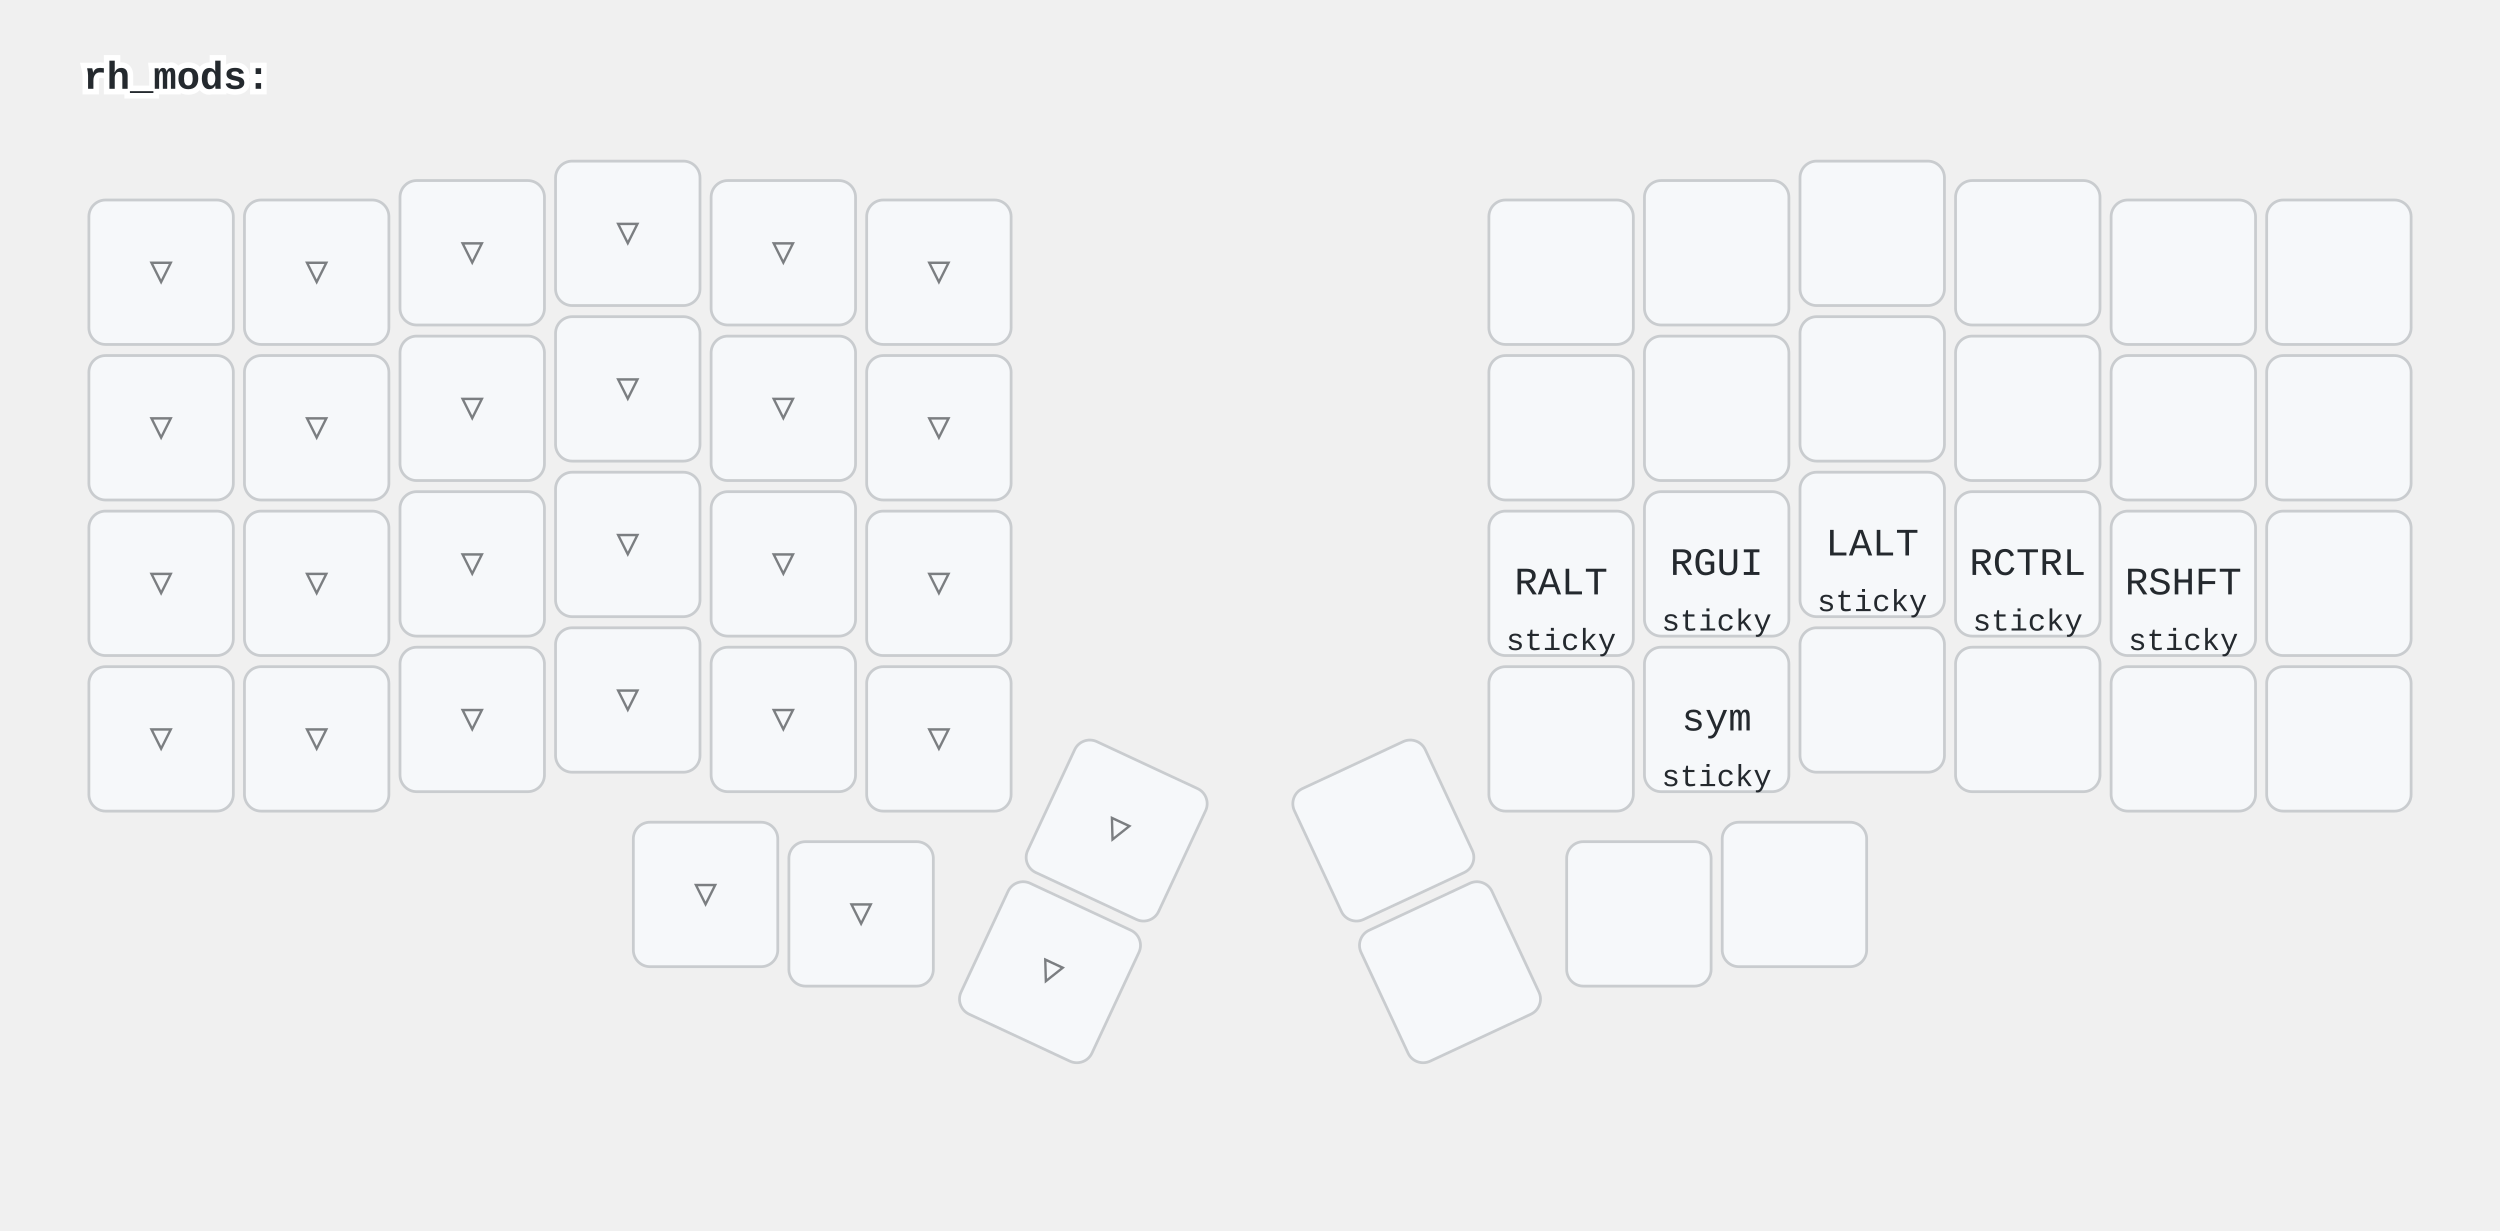
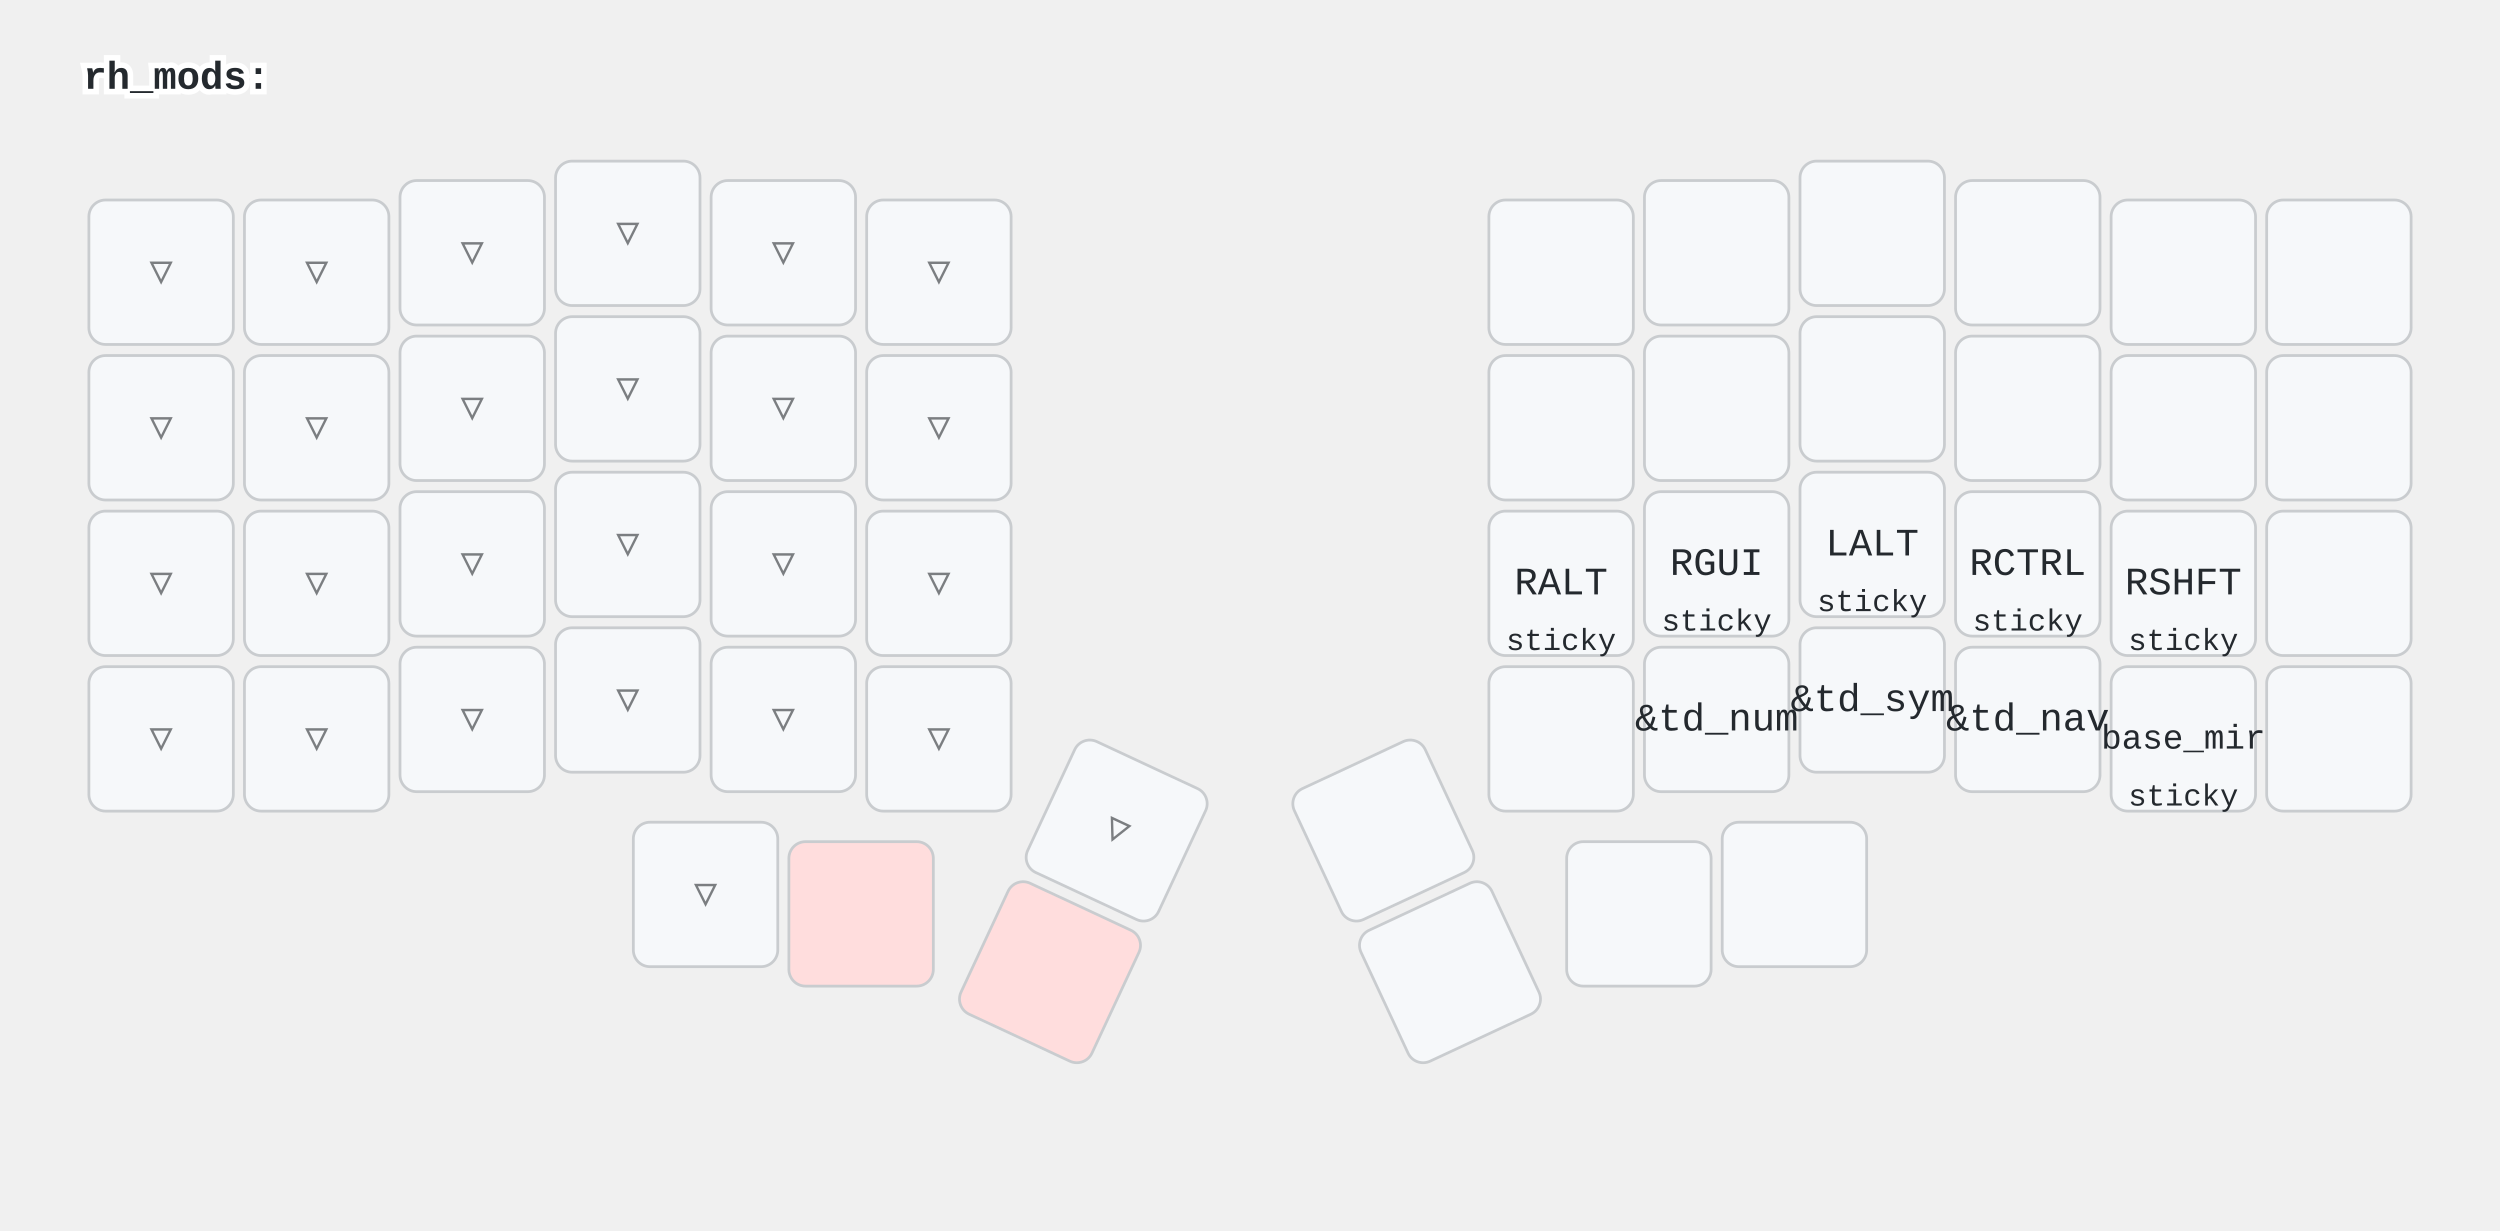
<svg xmlns="http://www.w3.org/2000/svg" width="900" height="443" viewBox="0 0 900 443" class="keymap">
  <style>/* inherit to force styles through use tags */
svg path {
    fill: inherit;
}

/* font and background color specifications */
svg.keymap {
    font-family: SFMono-Regular,Consolas,Liberation Mono,Menlo,monospace;
    font-size: 14px;
    font-kerning: normal;
    text-rendering: optimizeLegibility;
    fill: #24292e;
}

/* default key styling */
rect.key {
    fill: #f6f8fa;
}

rect.key, rect.combo {
    stroke: #c9cccf;
    stroke-width: 1;
}

/* default key side styling, only used is draw_key_sides is set */
rect.side {
    filter: brightness(90%);
}

/* color accent for combo boxes */
rect.combo, rect.combo-separate {
    fill: #cdf;
}

/* color accent for held keys */
rect.held, rect.combo.held {
    fill: #fdd;
}

/* color accent for ghost (optional) keys */
rect.ghost, rect.combo.ghost {
    stroke-dasharray: 4, 4;
    stroke-width: 2;
}

text {
    text-anchor: middle;
    dominant-baseline: middle;
}

/* styling for layer labels */
text.label {
    font-weight: bold;
    text-anchor: start;
    stroke: white;
    stroke-width: 4;
    paint-order: stroke;
}

/* styling for optional footer */
text.footer {
    text-anchor: end;
    dominant-baseline: auto;
    stroke: white;
    stroke-width: 4;
    paint-order: stroke;
}

/* styling for combo tap, and key non-tap label text */
text.combo, text.hold, text.shifted, text.left, text.right, text.tl, text.tr, text.bl, text.br {
    font-size: 11px;
}

text.hold, text.bl, text.br {
    text-anchor: middle;
    dominant-baseline: auto;
}

text.shifted, text.tl, text.tr {
    text-anchor: middle;
    dominant-baseline: hanging;
}

text.left, text.tl, text.bl {
    text-anchor: start;
}

text.right, text.tr, text.br {
    text-anchor: end;
}

text.layer-activator {
    text-decoration: underline;
}

/* styling for hold/shifted label text in combo box */
text.combo.hold, text.combo.shifted, text.combo.left, text.combo.right {
    font-size: 8px;
}

/* lighter symbol for transparent keys */
text.trans {
    fill: #7b7e81;
}

/* styling for combo dendrons */
path.combo {
    stroke-width: 1;
    stroke: gray;
    fill: none;
}

/* Start Tabler Icons Cleanup */
/* cannot use height/width with glyphs */
.icon-tabler &gt; path {
    fill: inherit;
    stroke: inherit;
    stroke-width: 2;
}
/* hide tabler's default box */
.icon-tabler &gt; path[stroke="none"][fill="none"] {
    visibility: hidden;
}
/* End Tabler Icons Cleanup */
</style>
  <g transform="translate(30, 0)" class="layer-rh_mods">
    <text x="0" y="28" class="label" id="rh_mods">rh_mods:</text>
    <g transform="translate(0, 56)">
      <g transform="translate(28, 42)" class="key trans keypos-0">
        <rect rx="6" ry="6" x="-26" y="-26" width="52" height="52" class="key trans" />
        <text x="0" y="0" class="key trans tap">▽</text>
      </g>
      <g transform="translate(84, 42)" class="key trans keypos-1">
        <rect rx="6" ry="6" x="-26" y="-26" width="52" height="52" class="key trans" />
        <text x="0" y="0" class="key trans tap">▽</text>
      </g>
      <g transform="translate(140, 35)" class="key trans keypos-2">
        <rect rx="6" ry="6" x="-26" y="-26" width="52" height="52" class="key trans" />
        <text x="0" y="0" class="key trans tap">▽</text>
      </g>
      <g transform="translate(196, 28)" class="key trans keypos-3">
        <rect rx="6" ry="6" x="-26" y="-26" width="52" height="52" class="key trans" />
        <text x="0" y="0" class="key trans tap">▽</text>
      </g>
      <g transform="translate(252, 35)" class="key trans keypos-4">
        <rect rx="6" ry="6" x="-26" y="-26" width="52" height="52" class="key trans" />
        <text x="0" y="0" class="key trans tap">▽</text>
      </g>
      <g transform="translate(308, 42)" class="key trans keypos-5">
        <rect rx="6" ry="6" x="-26" y="-26" width="52" height="52" class="key trans" />
        <text x="0" y="0" class="key trans tap">▽</text>
      </g>
      <g transform="translate(532, 42)" class="key keypos-6">
        <rect rx="6" ry="6" x="-26" y="-26" width="52" height="52" class="key" />
      </g>
      <g transform="translate(588, 35)" class="key keypos-7">
        <rect rx="6" ry="6" x="-26" y="-26" width="52" height="52" class="key" />
      </g>
      <g transform="translate(644, 28)" class="key keypos-8">
        <rect rx="6" ry="6" x="-26" y="-26" width="52" height="52" class="key" />
      </g>
      <g transform="translate(700, 35)" class="key keypos-9">
        <rect rx="6" ry="6" x="-26" y="-26" width="52" height="52" class="key" />
      </g>
      <g transform="translate(756, 42)" class="key keypos-10">
        <rect rx="6" ry="6" x="-26" y="-26" width="52" height="52" class="key" />
      </g>
      <g transform="translate(812, 42)" class="key keypos-11">
        <rect rx="6" ry="6" x="-26" y="-26" width="52" height="52" class="key" />
      </g>
      <g transform="translate(28, 98)" class="key trans keypos-12">
        <rect rx="6" ry="6" x="-26" y="-26" width="52" height="52" class="key trans" />
        <text x="0" y="0" class="key trans tap">▽</text>
      </g>
      <g transform="translate(84, 98)" class="key trans keypos-13">
        <rect rx="6" ry="6" x="-26" y="-26" width="52" height="52" class="key trans" />
        <text x="0" y="0" class="key trans tap">▽</text>
      </g>
      <g transform="translate(140, 91)" class="key trans keypos-14">
        <rect rx="6" ry="6" x="-26" y="-26" width="52" height="52" class="key trans" />
        <text x="0" y="0" class="key trans tap">▽</text>
      </g>
      <g transform="translate(196, 84)" class="key trans keypos-15">
        <rect rx="6" ry="6" x="-26" y="-26" width="52" height="52" class="key trans" />
        <text x="0" y="0" class="key trans tap">▽</text>
      </g>
      <g transform="translate(252, 91)" class="key trans keypos-16">
        <rect rx="6" ry="6" x="-26" y="-26" width="52" height="52" class="key trans" />
        <text x="0" y="0" class="key trans tap">▽</text>
      </g>
      <g transform="translate(308, 98)" class="key trans keypos-17">
        <rect rx="6" ry="6" x="-26" y="-26" width="52" height="52" class="key trans" />
        <text x="0" y="0" class="key trans tap">▽</text>
      </g>
      <g transform="translate(532, 98)" class="key keypos-18">
        <rect rx="6" ry="6" x="-26" y="-26" width="52" height="52" class="key" />
      </g>
      <g transform="translate(588, 91)" class="key keypos-19">
        <rect rx="6" ry="6" x="-26" y="-26" width="52" height="52" class="key" />
      </g>
      <g transform="translate(644, 84)" class="key keypos-20">
        <rect rx="6" ry="6" x="-26" y="-26" width="52" height="52" class="key" />
      </g>
      <g transform="translate(700, 91)" class="key keypos-21">
        <rect rx="6" ry="6" x="-26" y="-26" width="52" height="52" class="key" />
      </g>
      <g transform="translate(756, 98)" class="key keypos-22">
        <rect rx="6" ry="6" x="-26" y="-26" width="52" height="52" class="key" />
      </g>
      <g transform="translate(812, 98)" class="key keypos-23">
        <rect rx="6" ry="6" x="-26" y="-26" width="52" height="52" class="key" />
      </g>
      <g transform="translate(28, 154)" class="key trans keypos-24">
        <rect rx="6" ry="6" x="-26" y="-26" width="52" height="52" class="key trans" />
        <text x="0" y="0" class="key trans tap">▽</text>
      </g>
      <g transform="translate(84, 154)" class="key trans keypos-25">
        <rect rx="6" ry="6" x="-26" y="-26" width="52" height="52" class="key trans" />
        <text x="0" y="0" class="key trans tap">▽</text>
      </g>
      <g transform="translate(140, 147)" class="key trans keypos-26">
        <rect rx="6" ry="6" x="-26" y="-26" width="52" height="52" class="key trans" />
        <text x="0" y="0" class="key trans tap">▽</text>
      </g>
      <g transform="translate(196, 140)" class="key trans keypos-27">
        <rect rx="6" ry="6" x="-26" y="-26" width="52" height="52" class="key trans" />
        <text x="0" y="0" class="key trans tap">▽</text>
      </g>
      <g transform="translate(252, 147)" class="key trans keypos-28">
        <rect rx="6" ry="6" x="-26" y="-26" width="52" height="52" class="key trans" />
        <text x="0" y="0" class="key trans tap">▽</text>
      </g>
      <g transform="translate(308, 154)" class="key trans keypos-29">
        <rect rx="6" ry="6" x="-26" y="-26" width="52" height="52" class="key trans" />
        <text x="0" y="0" class="key trans tap">▽</text>
      </g>
      <g transform="translate(532, 154)" class="key keypos-30">
        <rect rx="6" ry="6" x="-26" y="-26" width="52" height="52" class="key" />
        <text x="0" y="0" class="key tap">RALT</text>
        <text x="0" y="24" class="key hold">sticky</text>
      </g>
      <g transform="translate(588, 147)" class="key keypos-31">
        <rect rx="6" ry="6" x="-26" y="-26" width="52" height="52" class="key" />
        <text x="0" y="0" class="key tap">RGUI</text>
        <text x="0" y="24" class="key hold">sticky</text>
      </g>
      <g transform="translate(644, 140)" class="key keypos-32">
        <rect rx="6" ry="6" x="-26" y="-26" width="52" height="52" class="key" />
        <text x="0" y="0" class="key tap">LALT</text>
        <text x="0" y="24" class="key hold">sticky</text>
      </g>
      <g transform="translate(700, 147)" class="key keypos-33">
        <rect rx="6" ry="6" x="-26" y="-26" width="52" height="52" class="key" />
        <text x="0" y="0" class="key tap">RCTRL</text>
        <text x="0" y="24" class="key hold">sticky</text>
      </g>
      <g transform="translate(756, 154)" class="key keypos-34">
        <rect rx="6" ry="6" x="-26" y="-26" width="52" height="52" class="key" />
        <text x="0" y="0" class="key tap">RSHFT</text>
        <text x="0" y="24" class="key hold">sticky</text>
      </g>
      <g transform="translate(812, 154)" class="key keypos-35">
        <rect rx="6" ry="6" x="-26" y="-26" width="52" height="52" class="key" />
      </g>
      <g transform="translate(28, 210)" class="key trans keypos-36">
        <rect rx="6" ry="6" x="-26" y="-26" width="52" height="52" class="key trans" />
        <text x="0" y="0" class="key trans tap">▽</text>
      </g>
      <g transform="translate(84, 210)" class="key trans keypos-37">
        <rect rx="6" ry="6" x="-26" y="-26" width="52" height="52" class="key trans" />
        <text x="0" y="0" class="key trans tap">▽</text>
      </g>
      <g transform="translate(140, 203)" class="key trans keypos-38">
        <rect rx="6" ry="6" x="-26" y="-26" width="52" height="52" class="key trans" />
        <text x="0" y="0" class="key trans tap">▽</text>
      </g>
      <g transform="translate(196, 196)" class="key trans keypos-39">
        <rect rx="6" ry="6" x="-26" y="-26" width="52" height="52" class="key trans" />
        <text x="0" y="0" class="key trans tap">▽</text>
      </g>
      <g transform="translate(252, 203)" class="key trans keypos-40">
        <rect rx="6" ry="6" x="-26" y="-26" width="52" height="52" class="key trans" />
        <text x="0" y="0" class="key trans tap">▽</text>
      </g>
      <g transform="translate(308, 210)" class="key trans keypos-41">
        <rect rx="6" ry="6" x="-26" y="-26" width="52" height="52" class="key trans" />
        <text x="0" y="0" class="key trans tap">▽</text>
      </g>
      <g transform="translate(372, 243) rotate(25.0)" class="key trans keypos-42">
        <rect rx="6" ry="6" x="-26" y="-26" width="52" height="52" class="key trans" />
        <text x="0" y="0" class="key trans tap">▽</text>
      </g>
      <g transform="translate(468, 243) rotate(-25.0)" class="key keypos-43">
        <rect rx="6" ry="6" x="-26" y="-26" width="52" height="52" class="key" />
      </g>
      <g transform="translate(532, 210)" class="key keypos-44">
        <rect rx="6" ry="6" x="-26" y="-26" width="52" height="52" class="key" />
      </g>
      <g transform="translate(588, 203)" class="key keypos-45">
        <rect rx="6" ry="6" x="-26" y="-26" width="52" height="52" class="key" />
-         <text x="0" y="0" class="key tap">sym</text>
-         <text x="0" y="24" class="key hold">sticky</text>
+         <text x="0" y="0" class="key tap">&amp;td_num</text>
      </g>
      <g transform="translate(644, 196)" class="key keypos-46">
        <rect rx="6" ry="6" x="-26" y="-26" width="52" height="52" class="key" />
+         <text x="0" y="0" class="key tap">&amp;td_sym</text>
      </g>
      <g transform="translate(700, 203)" class="key keypos-47">
        <rect rx="6" ry="6" x="-26" y="-26" width="52" height="52" class="key" />
+         <text x="0" y="0" class="key tap">&amp;td_nav</text>
      </g>
      <g transform="translate(756, 210)" class="key keypos-48">
        <rect rx="6" ry="6" x="-26" y="-26" width="52" height="52" class="key" />
+         <text x="0" y="0" class="key tap">
+           <tspan style="font-size: 88%">base_mir</tspan>
+         </text>
+         <text x="0" y="24" class="key hold">sticky</text>
      </g>
      <g transform="translate(812, 210)" class="key keypos-49">
        <rect rx="6" ry="6" x="-26" y="-26" width="52" height="52" class="key" />
      </g>
      <g transform="translate(224, 266)" class="key trans keypos-50">
        <rect rx="6" ry="6" x="-26" y="-26" width="52" height="52" class="key trans" />
        <text x="0" y="0" class="key trans tap">▽</text>
      </g>
-       <g transform="translate(280, 273)" class="key trans keypos-51">
-         <rect rx="6" ry="6" x="-26" y="-26" width="52" height="52" class="key trans" />
-         <text x="0" y="0" class="key trans tap">▽</text>
-       </g>
-       <g transform="translate(348, 294) rotate(25.0)" class="key trans keypos-52">
-         <rect rx="6" ry="6" x="-26" y="-26" width="52" height="52" class="key trans" />
-         <text x="0" y="0" class="key trans tap">▽</text>
+       <g transform="translate(280, 273)" class="key held keypos-51">
+         <rect rx="6" ry="6" x="-26" y="-26" width="52" height="52" class="key held" />
+       </g>
+       <g transform="translate(348, 294) rotate(25.0)" class="key held keypos-52">
+         <rect rx="6" ry="6" x="-26" y="-26" width="52" height="52" class="key held" />
      </g>
      <g transform="translate(492, 294) rotate(-25.0)" class="key keypos-53">
        <rect rx="6" ry="6" x="-26" y="-26" width="52" height="52" class="key" />
      </g>
      <g transform="translate(560, 273)" class="key keypos-54">
        <rect rx="6" ry="6" x="-26" y="-26" width="52" height="52" class="key" />
      </g>
      <g transform="translate(616, 266)" class="key keypos-55">
        <rect rx="6" ry="6" x="-26" y="-26" width="52" height="52" class="key" />
      </g>
    </g>
  </g>
</svg>
